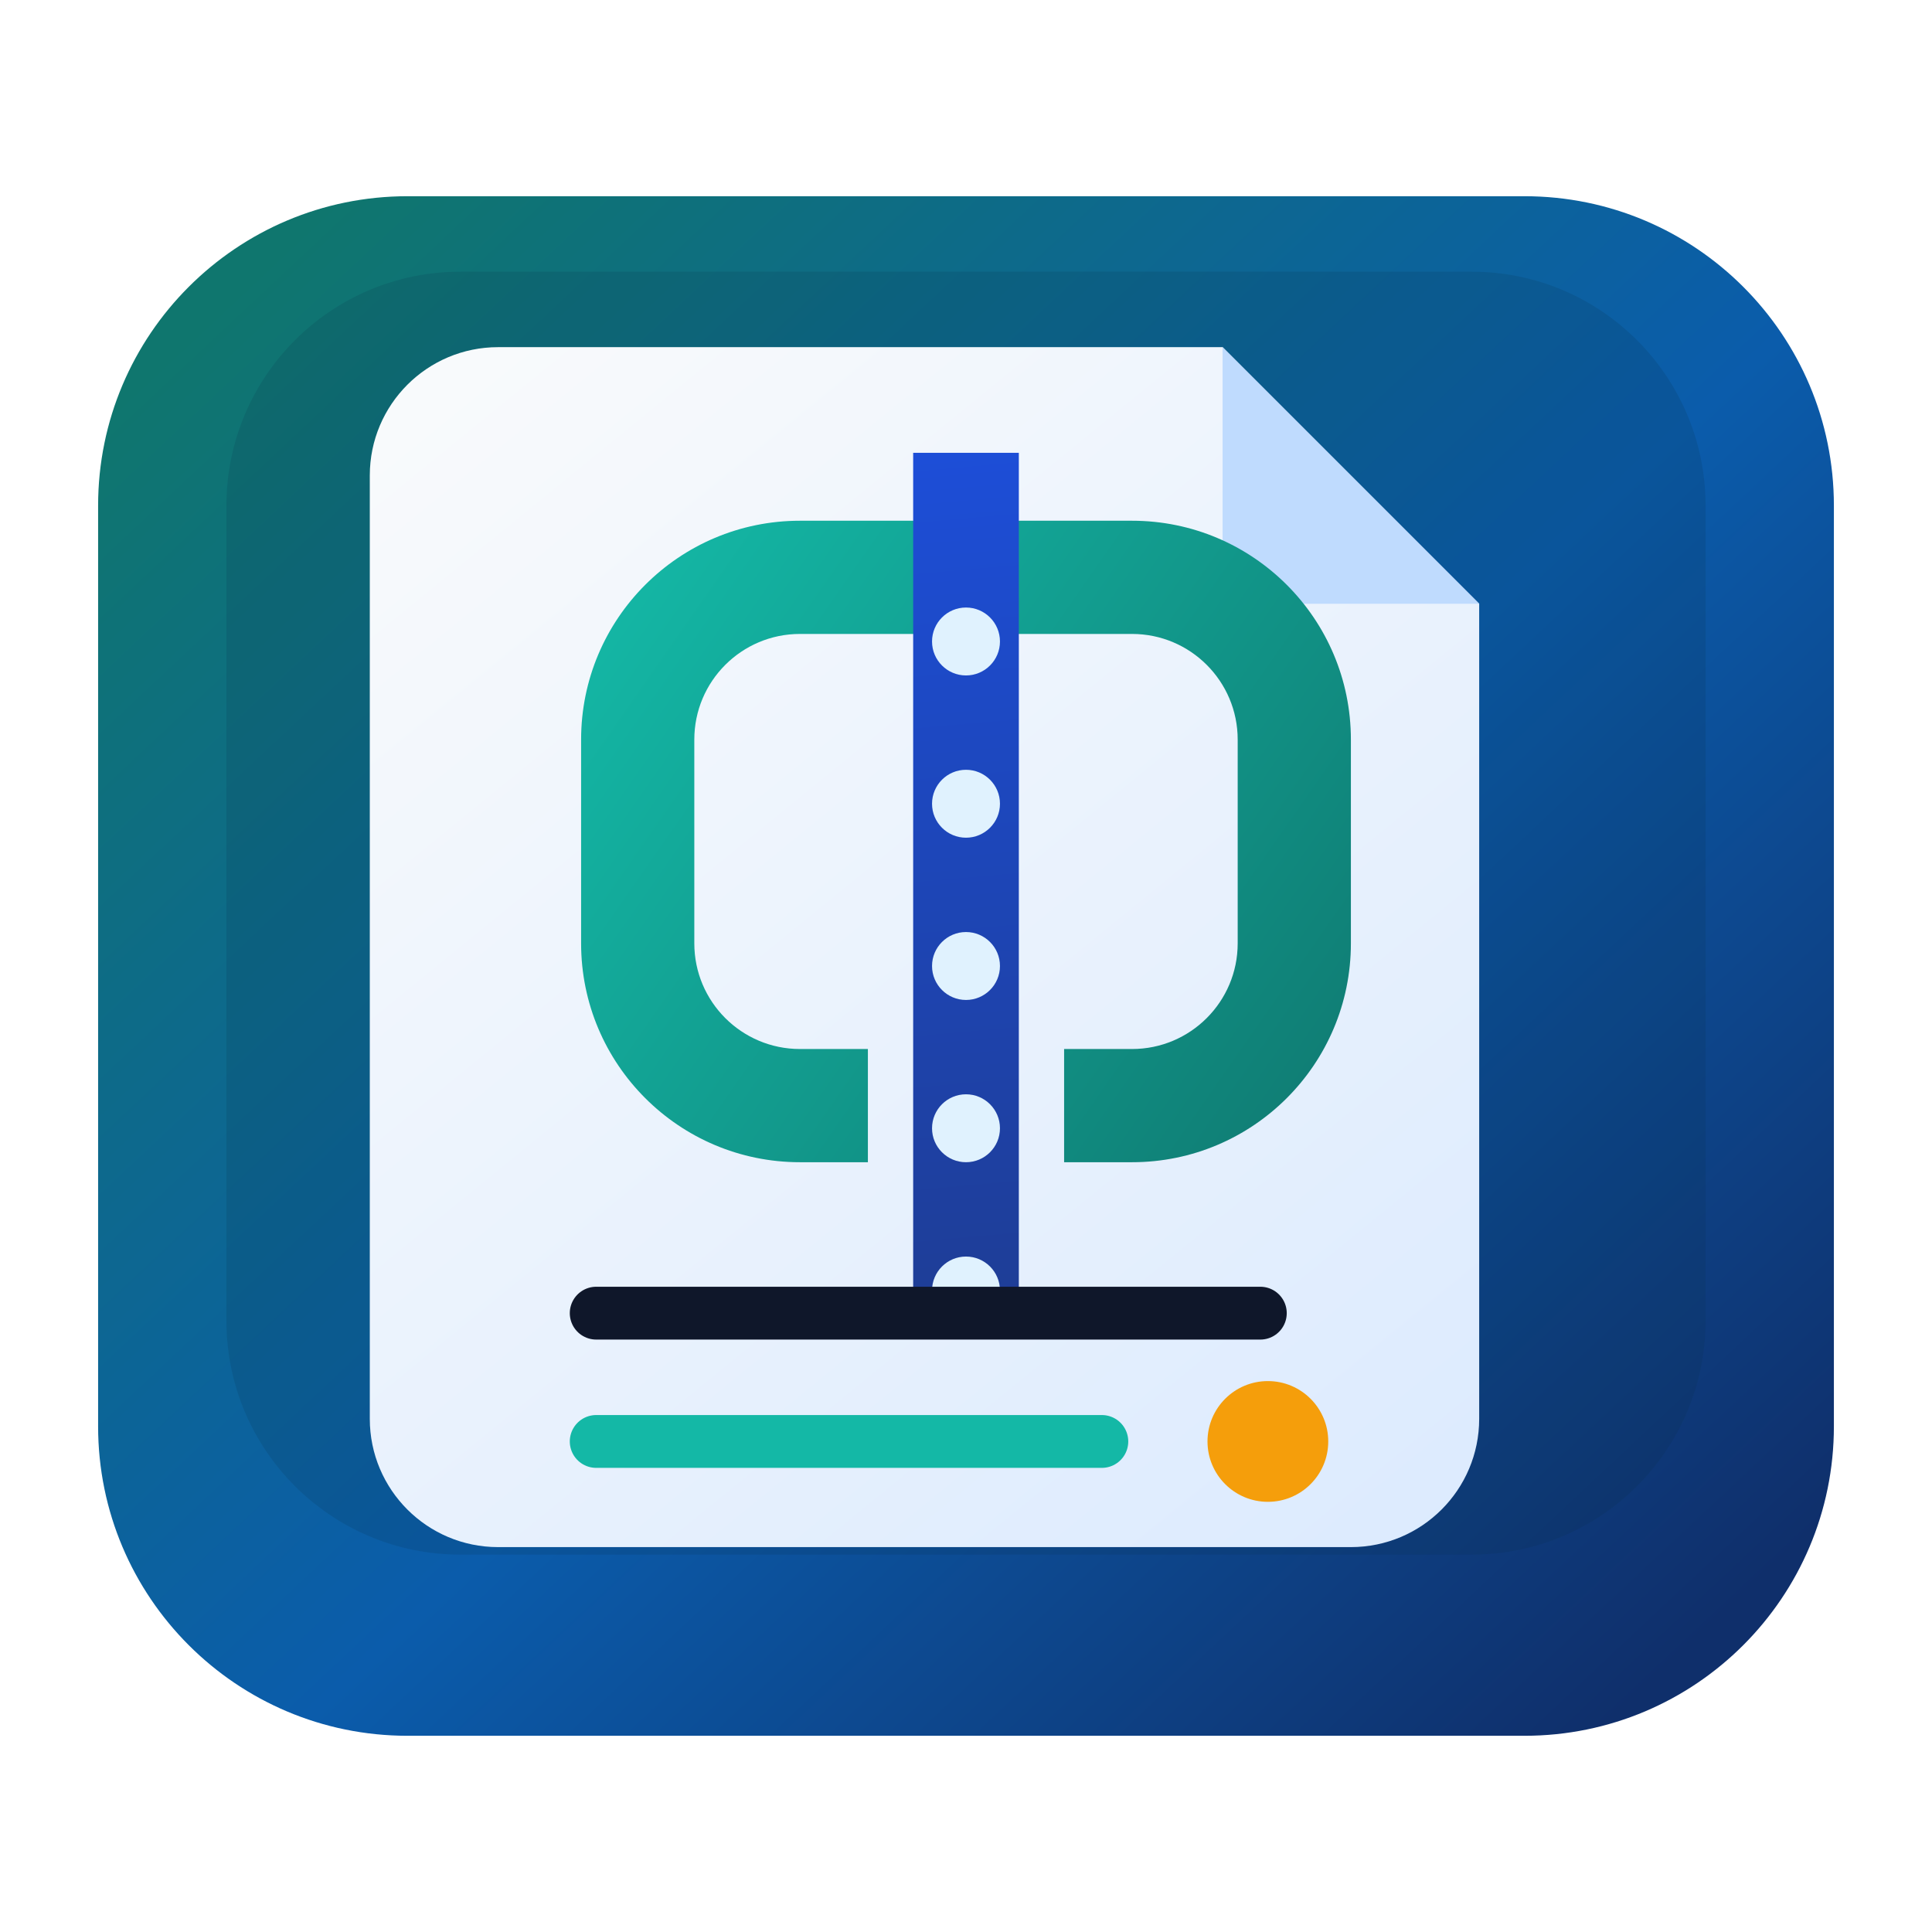
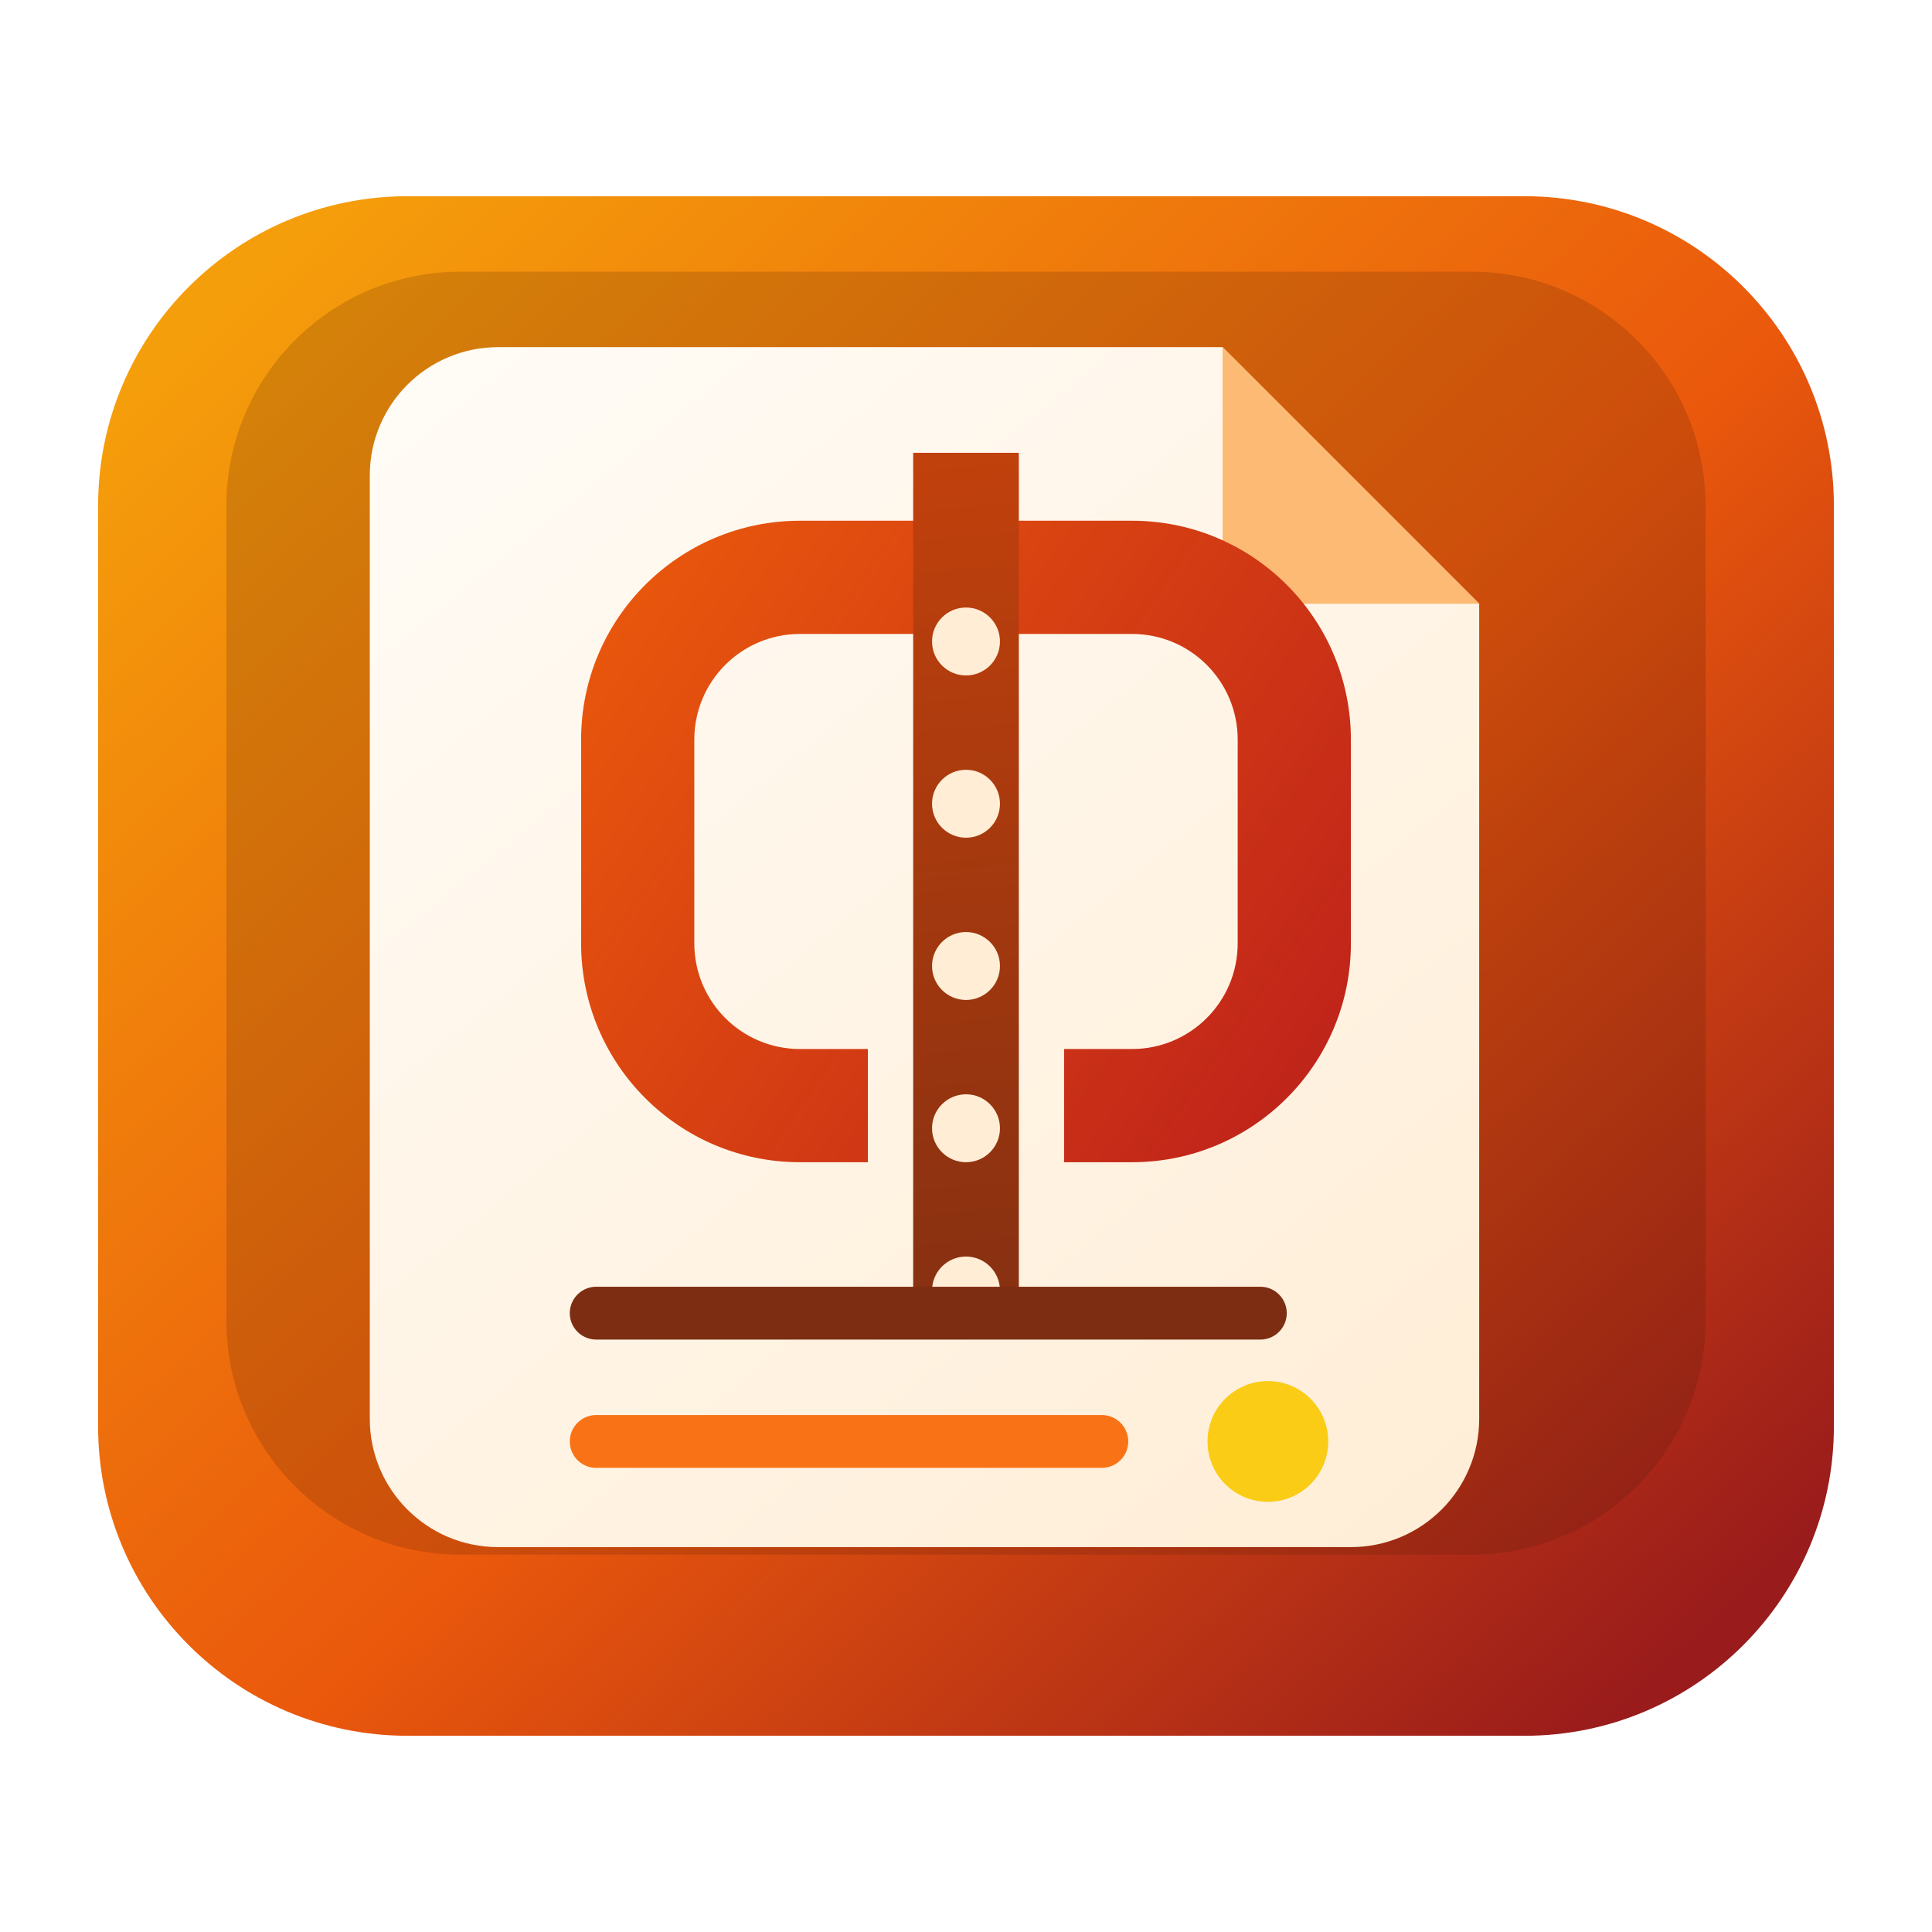
<svg xmlns="http://www.w3.org/2000/svg" width="512" height="512" viewBox="0 0 512 512">
  <defs>
    <linearGradient id="bg" x1="76" y1="64" x2="436" y2="448" gradientUnits="userSpaceOnUse">
-       <stop offset="0" stop-color="#0f766e" />
-       <stop offset="0.55" stop-color="#0b5cab" />
-       <stop offset="1" stop-color="#0f2f6b" />
+       <stop offset="0" stop-color="#f59e0b" />
+       <stop offset="0.55" stop-color="#ea580c" />
+       <stop offset="1" stop-color="#991b1b" />
    </linearGradient>
    <linearGradient id="panel" x1="126" y1="96" x2="390" y2="420" gradientUnits="userSpaceOnUse">
-       <stop offset="0" stop-color="#f8fafc" />
-       <stop offset="1" stop-color="#dbeafe" />
+       <stop offset="0" stop-color="#fffbf5" />
+       <stop offset="1" stop-color="#ffedd5" />
    </linearGradient>
    <linearGradient id="neck" x1="244" y1="118" x2="268" y2="388" gradientUnits="userSpaceOnUse">
-       <stop offset="0" stop-color="#1d4ed8" />
-       <stop offset="1" stop-color="#1e3a8a" />
+       <stop offset="0" stop-color="#c2410c" />
+       <stop offset="1" stop-color="#7c2d12" />
    </linearGradient>
    <linearGradient id="accent" x1="148" y1="168" x2="366" y2="320" gradientUnits="userSpaceOnUse">
-       <stop offset="0" stop-color="#14b8a6" />
-       <stop offset="1" stop-color="#0f766e" />
+       <stop offset="0" stop-color="#ea580c" />
+       <stop offset="1" stop-color="#b91c1c" />
    </linearGradient>
  </defs>
  <path d="M108 52H404C449.287 52 486 88.713 486 134V378C486 423.287 449.287 460 404 460H108C62.713 460 26 423.287 26 378V134C26 88.713 62.713 52 108 52Z" fill="url(#bg)" />
-   <path d="M122 72H390C424.242 72 452 99.758 452 134V350C452 384.242 424.242 412 390 412H122C87.758 412 60 384.242 60 350V134C60 99.758 87.758 72 122 72Z" fill="#082f49" opacity="0.16" />
+   <path d="M122 72H390C424.242 72 452 99.758 452 134V350C452 384.242 424.242 412 390 412H122C87.758 412 60 384.242 60 350V134C60 99.758 87.758 72 122 72Z" fill="#431407" opacity="0.18" />
  <path d="M132 92H324L392 160V376C392 394.778 376.778 410 358 410H132C113.222 410 98 394.778 98 376V126C98 107.222 113.222 92 132 92Z" fill="url(#panel)" />
-   <path d="M324 92V144C324 152.837 331.163 160 340 160H392Z" fill="#bfdbfe" />
+   <path d="M324 92V144C324 152.837 331.163 160 340 160H392Z" fill="#fdba74" />
  <path d="M212 138C179.968 138 154 163.968 154 196V250C154 282.032 179.968 308 212 308H230V278H212C196.536 278 184 265.464 184 250V196C184 180.536 196.536 168 212 168H300C315.464 168 328 180.536 328 196V250C328 265.464 315.464 278 300 278H282V308H300C332.032 308 358 282.032 358 250V196C358 163.968 332.032 138 300 138Z" fill="url(#accent)" />
  <path d="M242 120H270V348H242Z" fill="url(#neck)" />
-   <circle cx="256" cy="170" r="9" fill="#e0f2fe" />
-   <circle cx="256" cy="213" r="9" fill="#e0f2fe" />
-   <circle cx="256" cy="256" r="9" fill="#e0f2fe" />
-   <circle cx="256" cy="299" r="9" fill="#e0f2fe" />
-   <circle cx="256" cy="342" r="9" fill="#e0f2fe" />
-   <path d="M158 348H334" fill="none" stroke="#0f172a" stroke-width="14" stroke-linecap="round" />
-   <path d="M158 382H292" fill="none" stroke="#14b8a6" stroke-width="14" stroke-linecap="round" />
-   <circle cx="336" cy="382" r="16" fill="#f59e0b" />
+   <circle cx="256" cy="170" r="9" fill="#ffedd5" />
+   <circle cx="256" cy="213" r="9" fill="#ffedd5" />
+   <circle cx="256" cy="256" r="9" fill="#ffedd5" />
+   <circle cx="256" cy="299" r="9" fill="#ffedd5" />
+   <circle cx="256" cy="342" r="9" fill="#ffedd5" />
+   <path d="M158 348H334" fill="none" stroke="#7c2d12" stroke-width="14" stroke-linecap="round" />
+   <path d="M158 382H292" fill="none" stroke="#f97316" stroke-width="14" stroke-linecap="round" />
+   <circle cx="336" cy="382" r="16" fill="#facc15" />
</svg>
